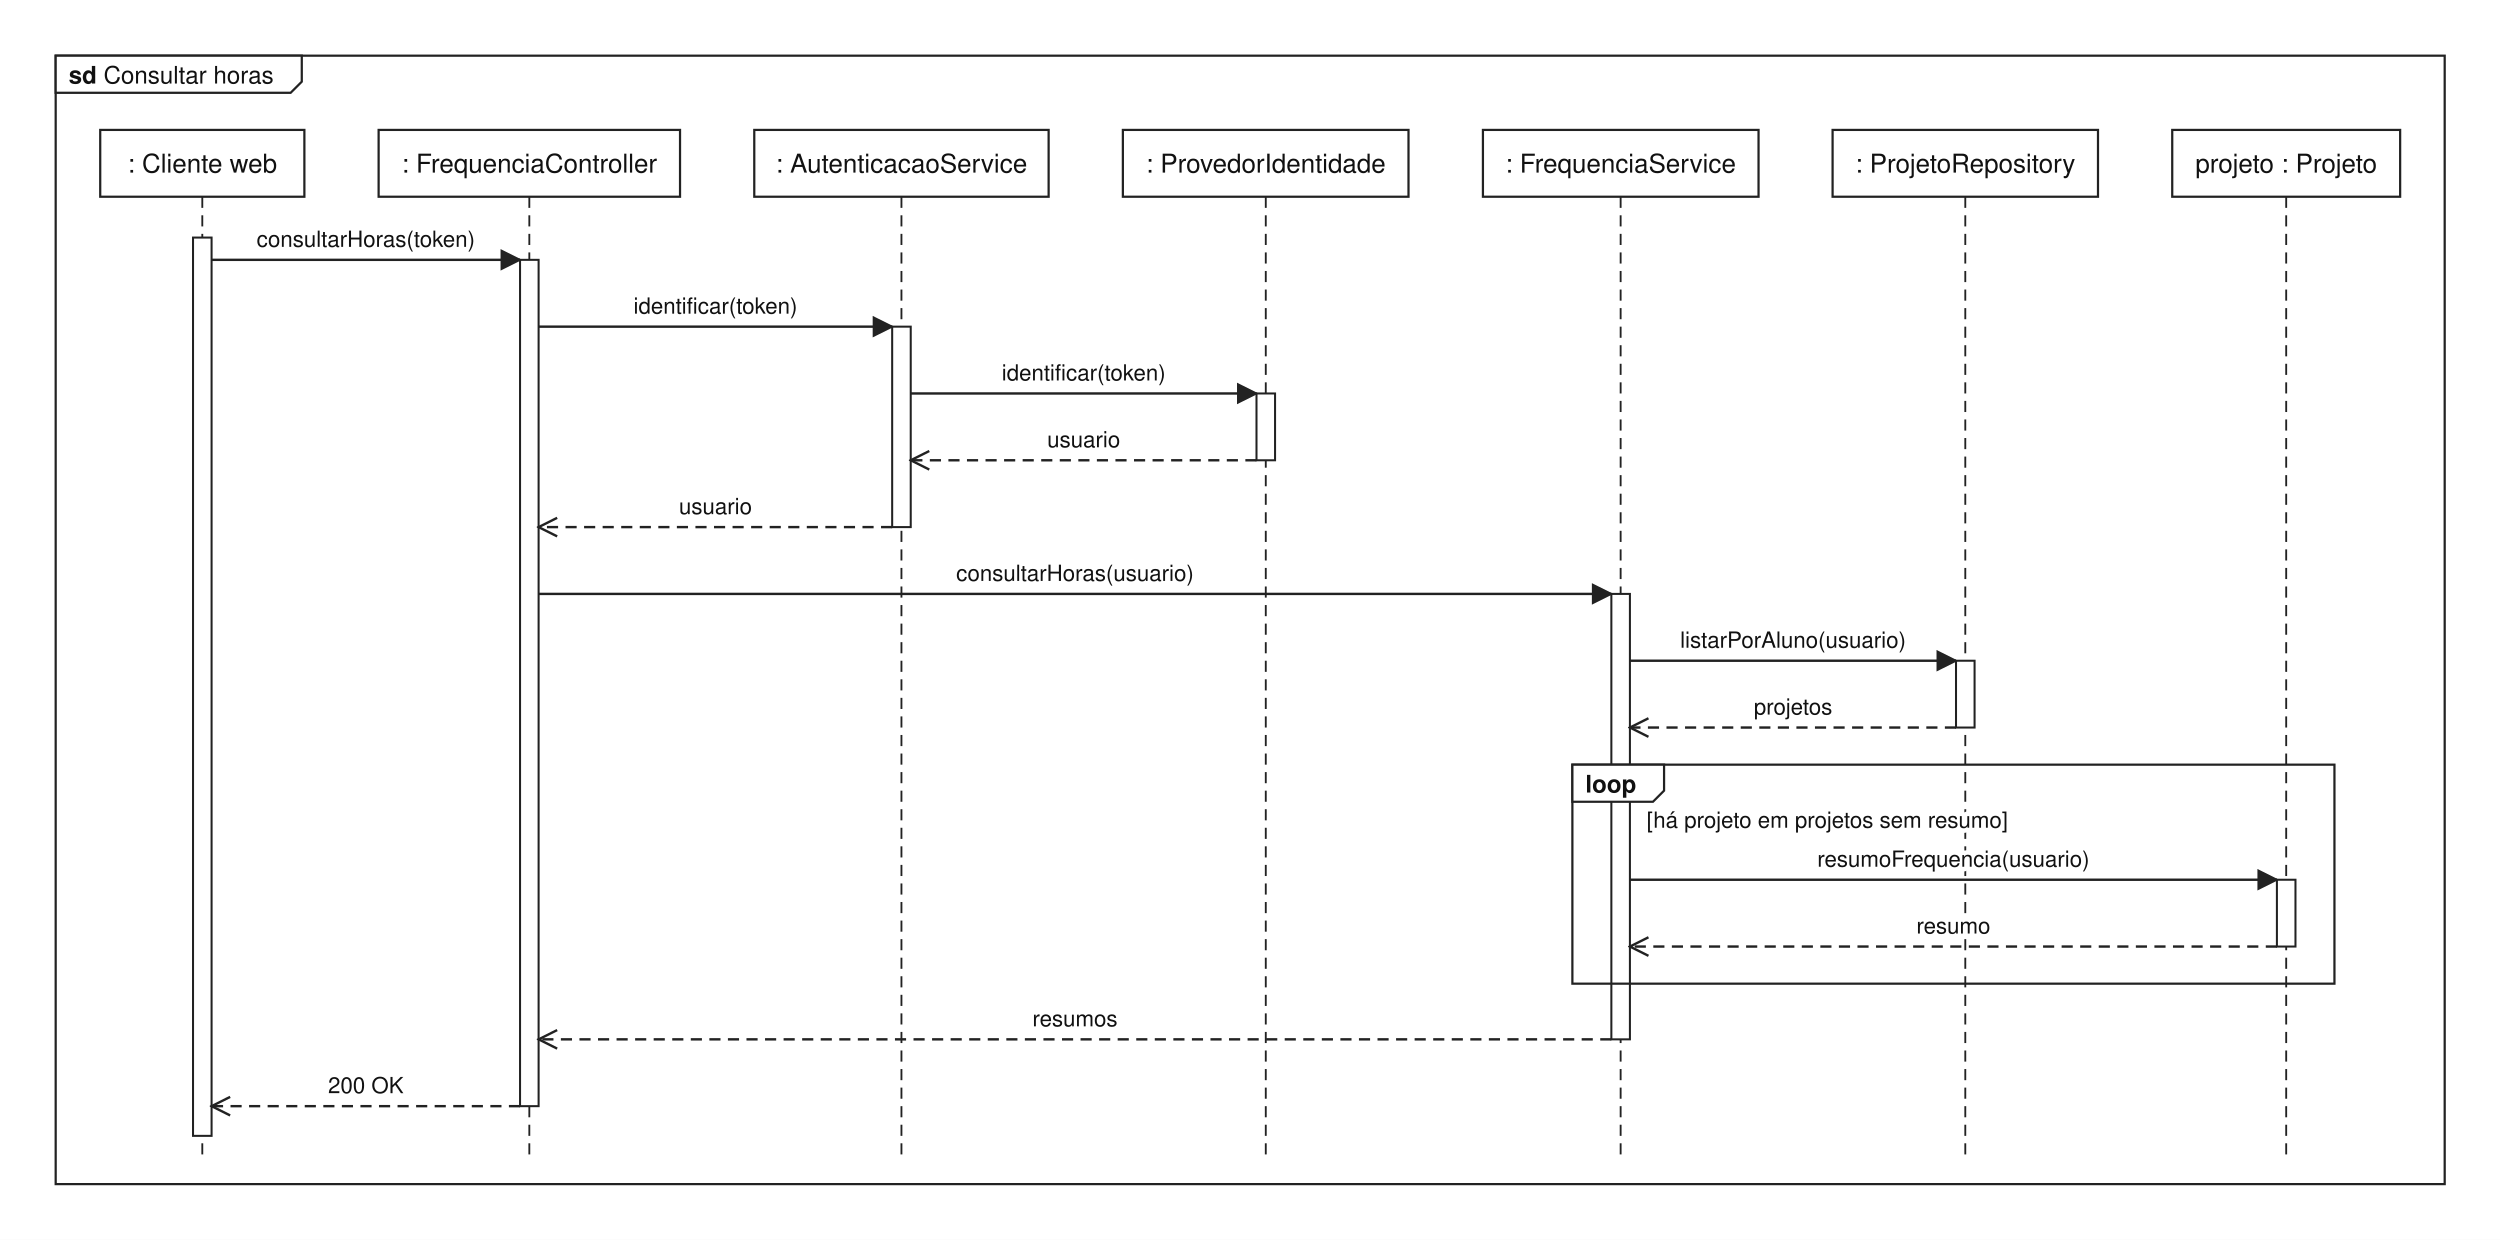
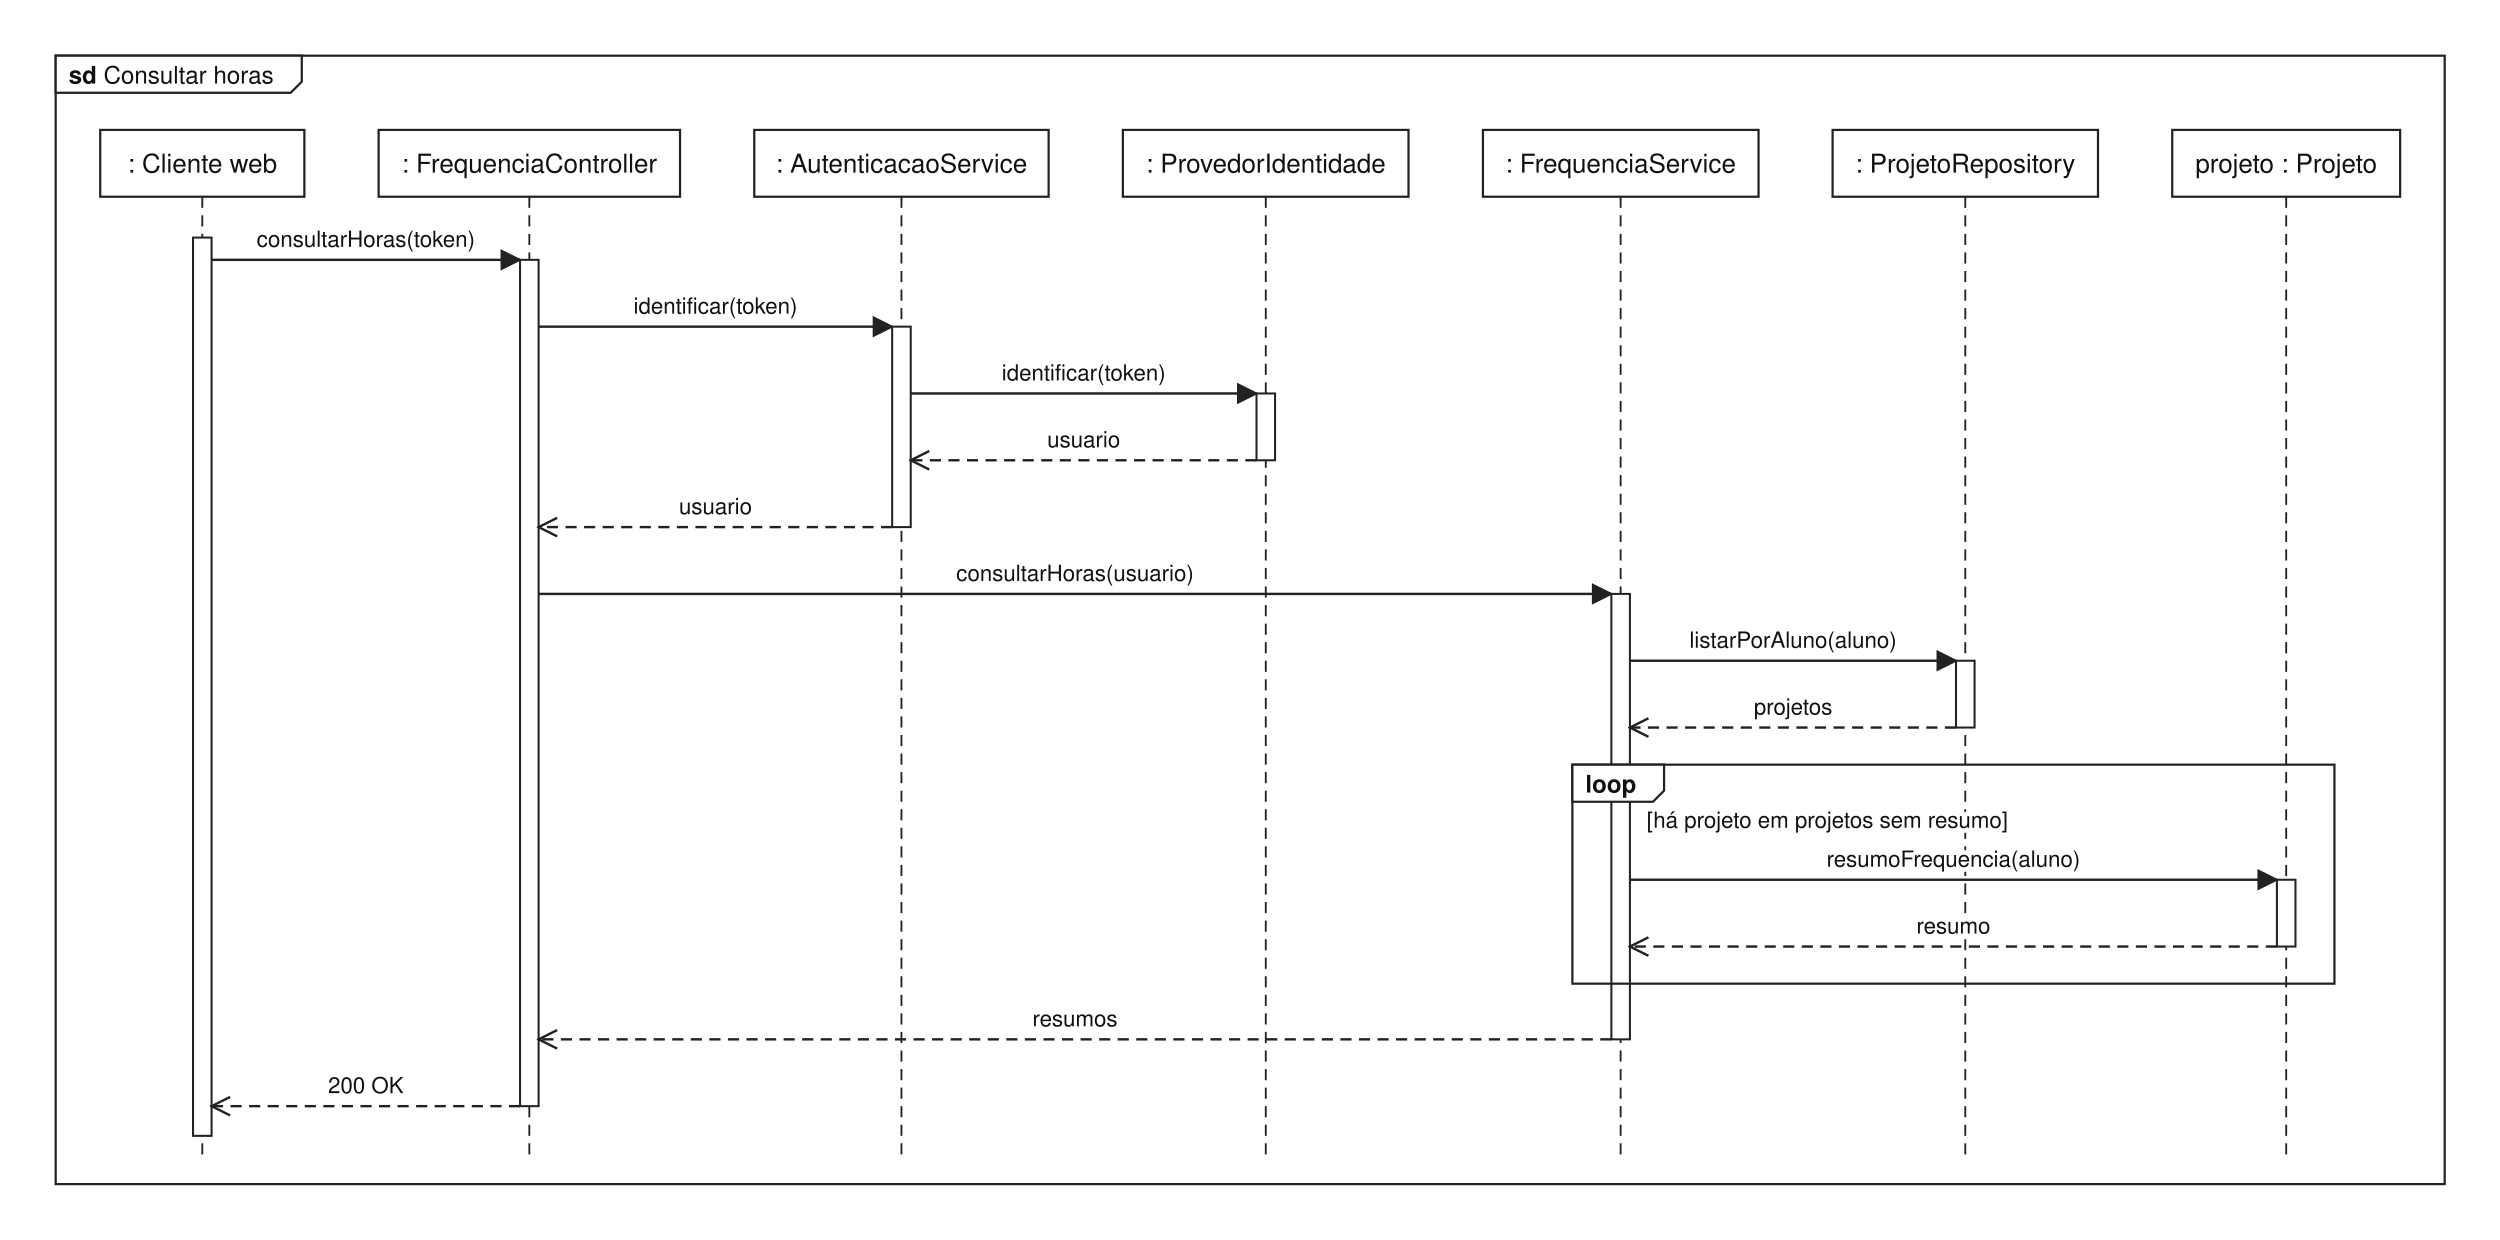
<svg xmlns="http://www.w3.org/2000/svg" width="1347" height="668" viewBox="0 0 1347 668" font-family="Helvetica, Arial, 'Liberation Sans', sans-serif">
  <defs>
    <marker id="seta" viewBox="0 0 12 12" refX="11" refY="6" markerWidth="12" markerHeight="12" orient="auto-start-reverse" markerUnits="userSpaceOnUse">
      <path d="M1,1 L11,6 L1,11" fill="none" stroke="#222" stroke-width="1.3" />
    </marker>
    <marker id="seta_cheia" viewBox="0 0 12 12" refX="11" refY="6" markerWidth="12" markerHeight="12" orient="auto-start-reverse" markerUnits="userSpaceOnUse">
      <path d="M1,1 L11,6 L1,11 Z" fill="#222" stroke="#222" stroke-width="1" />
    </marker>
    <marker id="triangulo" viewBox="0 0 16 16" refX="15" refY="8" markerWidth="16" markerHeight="16" orient="auto-start-reverse" markerUnits="userSpaceOnUse">
      <path d="M1,1 L15,8 L1,15 Z" fill="#fff" stroke="#222" stroke-width="1.3" />
    </marker>
    <marker id="losango" viewBox="0 0 22 12" refX="21" refY="6" markerWidth="22" markerHeight="12" orient="auto-start-reverse" markerUnits="userSpaceOnUse">
      <path d="M1,6 L11,1 L21,6 L11,11 Z" fill="#222" stroke="#222" stroke-width="1.2" />
    </marker>
    <marker id="losango_vazio" viewBox="0 0 22 12" refX="21" refY="6" markerWidth="22" markerHeight="12" orient="auto-start-reverse" markerUnits="userSpaceOnUse">
      <path d="M1,6 L11,1 L21,6 L11,11 Z" fill="#fff" stroke="#222" stroke-width="1.2" />
    </marker>
  </defs>
  <rect width="1347" height="668" fill="#fff" />
  <rect x="30.0" y="30.0" width="1287.2" height="608.0" fill="none" stroke="#222" stroke-width="1.2" />
  <path d="M30.0,30.0 H162.6 V44.0 L156.6,50.0 H30.0 Z" fill="#fff" stroke="#222" stroke-width="1.2" />
  <text x="37.0" y="45.0" font-size="13" text-anchor="start" font-weight="bold" font-style="normal" fill="#111">sd</text>
  <text x="55.8" y="45.0" font-size="13" text-anchor="start" font-weight="normal" font-style="normal" fill="#111">Consultar horas</text>
  <line x1="109.0" y1="106.0" x2="109.0" y2="622.0" stroke="#222" stroke-width="1" stroke-dasharray="6,4" />
  <line x1="285.2" y1="106.0" x2="285.2" y2="622.0" stroke="#222" stroke-width="1" stroke-dasharray="6,4" />
  <line x1="485.7" y1="106.0" x2="485.7" y2="622.0" stroke="#222" stroke-width="1" stroke-dasharray="6,4" />
  <line x1="682.0" y1="106.0" x2="682.0" y2="622.0" stroke="#222" stroke-width="1" stroke-dasharray="6,4" />
  <line x1="873.2" y1="106.0" x2="873.2" y2="622.0" stroke="#222" stroke-width="1" stroke-dasharray="6,4" />
  <line x1="1058.9" y1="106.0" x2="1058.9" y2="622.0" stroke="#222" stroke-width="1" stroke-dasharray="6,4" />
  <line x1="1231.8" y1="106.0" x2="1231.8" y2="622.0" stroke="#222" stroke-width="1" stroke-dasharray="6,4" />
  <rect x="54.0" y="70.0" width="110.0" height="36.0" fill="#fff" stroke="#222" stroke-width="1.2" />
  <text x="109.0" y="93.0" font-size="14" text-anchor="middle" font-weight="normal" font-style="normal" fill="#111">: Cliente web</text>
  <rect x="204.0" y="70.0" width="162.4" height="36.0" fill="#fff" stroke="#222" stroke-width="1.2" />
  <text x="285.2" y="93.0" font-size="14" text-anchor="middle" font-weight="normal" font-style="normal" fill="#111">: FrequenciaController</text>
  <rect x="406.4" y="70.0" width="158.6" height="36.0" fill="#fff" stroke="#222" stroke-width="1.2" />
  <text x="485.7" y="93.0" font-size="14" text-anchor="middle" font-weight="normal" font-style="normal" fill="#111">: AutenticacaoService</text>
  <rect x="605.0" y="70.0" width="153.9" height="36.0" fill="#fff" stroke="#222" stroke-width="1.2" />
  <text x="682.0" y="93.0" font-size="14" text-anchor="middle" font-weight="normal" font-style="normal" fill="#111">: ProvedorIdentidade</text>
  <rect x="799.0" y="70.0" width="148.5" height="36.0" fill="#fff" stroke="#222" stroke-width="1.2" />
  <text x="873.2" y="93.0" font-size="14" text-anchor="middle" font-weight="normal" font-style="normal" fill="#111">: FrequenciaService</text>
  <rect x="987.4" y="70.0" width="143.0" height="36.0" fill="#fff" stroke="#222" stroke-width="1.2" />
  <text x="1058.9" y="93.0" font-size="14" text-anchor="middle" font-weight="normal" font-style="normal" fill="#111">: ProjetoRepository</text>
  <rect x="1170.4" y="70.0" width="122.8" height="36.0" fill="#fff" stroke="#222" stroke-width="1.2" />
  <text x="1231.8" y="93.0" font-size="14" text-anchor="middle" font-weight="normal" font-style="normal" fill="#111">projeto : Projeto</text>
  <rect x="677.0" y="212.0" width="10.0" height="36.0" fill="#fff" stroke="#222" stroke-width="1.1" />
  <rect x="480.7" y="176.0" width="10.0" height="108.0" fill="#fff" stroke="#222" stroke-width="1.1" />
  <rect x="1053.9" y="356.0" width="10.0" height="36.0" fill="#fff" stroke="#222" stroke-width="1.1" />
  <rect x="1226.8" y="474.0" width="10.0" height="36.0" fill="#fff" stroke="#222" stroke-width="1.1" />
  <rect x="868.2" y="320.0" width="10.0" height="240.0" fill="#fff" stroke="#222" stroke-width="1.1" />
  <rect x="280.2" y="140.0" width="10.0" height="456.0" fill="#fff" stroke="#222" stroke-width="1.1" />
  <rect x="104.0" y="128.0" width="10.0" height="484.0" fill="#fff" stroke="#222" stroke-width="1.1" />
  <rect x="847.2" y="412.0" width="410.6" height="118.0" fill="none" stroke="#222" stroke-width="1.2" />
  <path d="M847.2,412.0 H896.6 V426.0 L890.6,432.0 H847.2 Z" fill="#fff" stroke="#222" stroke-width="1.2" />
  <text x="854.2" y="427.0" font-size="13" text-anchor="start" font-weight="bold" font-style="normal" fill="#111">loop</text>
  <text x="887.2" y="446.0" font-size="12" text-anchor="start" stroke="#fff" stroke-width="5" stroke-linejoin="round" paint-order="stroke" font-weight="normal" font-style="normal" fill="#111">[há projeto em projetos sem resumo]</text>
  <polyline points="114.0,140.0 280.2,140.0" fill="none" stroke="#222" stroke-width="1.3" marker-end="url(#seta_cheia)" />
  <text x="197.1" y="133.0" font-size="12" text-anchor="middle" stroke="#fff" stroke-width="5" stroke-linejoin="round" paint-order="stroke" font-weight="normal" font-style="normal" fill="#111">consultarHoras(token)</text>
  <polyline points="290.2,176.0 480.7,176.0" fill="none" stroke="#222" stroke-width="1.3" marker-end="url(#seta_cheia)" />
  <text x="385.5" y="169.0" font-size="12" text-anchor="middle" stroke="#fff" stroke-width="5" stroke-linejoin="round" paint-order="stroke" font-weight="normal" font-style="normal" fill="#111">identificar(token)</text>
  <polyline points="490.7,212.0 677.0,212.0" fill="none" stroke="#222" stroke-width="1.3" marker-end="url(#seta_cheia)" />
  <text x="583.9" y="205.0" font-size="12" text-anchor="middle" stroke="#fff" stroke-width="5" stroke-linejoin="round" paint-order="stroke" font-weight="normal" font-style="normal" fill="#111">identificar(token)</text>
  <polyline points="677.0,248.0 490.7,248.0" fill="none" stroke="#222" stroke-width="1.3" stroke-dasharray="6,4" marker-end="url(#seta)" />
  <text x="583.9" y="241.0" font-size="12" text-anchor="middle" stroke="#fff" stroke-width="5" stroke-linejoin="round" paint-order="stroke" font-weight="normal" font-style="normal" fill="#111">usuario</text>
  <polyline points="480.7,284.0 290.2,284.0" fill="none" stroke="#222" stroke-width="1.3" stroke-dasharray="6,4" marker-end="url(#seta)" />
  <text x="385.5" y="277.0" font-size="12" text-anchor="middle" stroke="#fff" stroke-width="5" stroke-linejoin="round" paint-order="stroke" font-weight="normal" font-style="normal" fill="#111">usuario</text>
  <polyline points="290.2,320.0 868.2,320.0" fill="none" stroke="#222" stroke-width="1.3" marker-end="url(#seta_cheia)" />
  <text x="579.2" y="313.0" font-size="12" text-anchor="middle" stroke="#fff" stroke-width="5" stroke-linejoin="round" paint-order="stroke" font-weight="normal" font-style="normal" fill="#111">consultarHoras(usuario)</text>
  <polyline points="878.2,356.0 1053.9,356.0" fill="none" stroke="#222" stroke-width="1.3" marker-end="url(#seta_cheia)" />
-   <text x="966.1" y="349.0" font-size="12" text-anchor="middle" stroke="#fff" stroke-width="5" stroke-linejoin="round" paint-order="stroke" font-weight="normal" font-style="normal" fill="#111">listarPorAluno(usuario)</text>
+   <text x="966.1" y="349.0" font-size="12" text-anchor="middle" stroke="#fff" stroke-width="5" stroke-linejoin="round" paint-order="stroke" font-weight="normal" font-style="normal" fill="#111">listarPorAluno(aluno)</text>
  <polyline points="1053.9,392.0 878.2,392.0" fill="none" stroke="#222" stroke-width="1.3" stroke-dasharray="6,4" marker-end="url(#seta)" />
  <text x="966.1" y="385.0" font-size="12" text-anchor="middle" stroke="#fff" stroke-width="5" stroke-linejoin="round" paint-order="stroke" font-weight="normal" font-style="normal" fill="#111">projetos</text>
  <polyline points="878.2,474.0 1226.8,474.0" fill="none" stroke="#222" stroke-width="1.3" marker-end="url(#seta_cheia)" />
-   <text x="1052.5" y="467.0" font-size="12" text-anchor="middle" stroke="#fff" stroke-width="5" stroke-linejoin="round" paint-order="stroke" font-weight="normal" font-style="normal" fill="#111">resumoFrequencia(usuario)</text>
+   <text x="1052.5" y="467.0" font-size="12" text-anchor="middle" stroke="#fff" stroke-width="5" stroke-linejoin="round" paint-order="stroke" font-weight="normal" font-style="normal" fill="#111">resumoFrequencia(aluno)</text>
  <polyline points="1226.8,510.0 878.2,510.0" fill="none" stroke="#222" stroke-width="1.3" stroke-dasharray="6,4" marker-end="url(#seta)" />
  <text x="1052.5" y="503.0" font-size="12" text-anchor="middle" stroke="#fff" stroke-width="5" stroke-linejoin="round" paint-order="stroke" font-weight="normal" font-style="normal" fill="#111">resumo</text>
  <polyline points="868.2,560.0 290.2,560.0" fill="none" stroke="#222" stroke-width="1.3" stroke-dasharray="6,4" marker-end="url(#seta)" />
  <text x="579.2" y="553.0" font-size="12" text-anchor="middle" stroke="#fff" stroke-width="5" stroke-linejoin="round" paint-order="stroke" font-weight="normal" font-style="normal" fill="#111">resumos</text>
  <polyline points="280.2,596.0 114.0,596.0" fill="none" stroke="#222" stroke-width="1.3" stroke-dasharray="6,4" marker-end="url(#seta)" />
  <text x="197.1" y="589.0" font-size="12" text-anchor="middle" stroke="#fff" stroke-width="5" stroke-linejoin="round" paint-order="stroke" font-weight="normal" font-style="normal" fill="#111">200 OK</text>
</svg>
